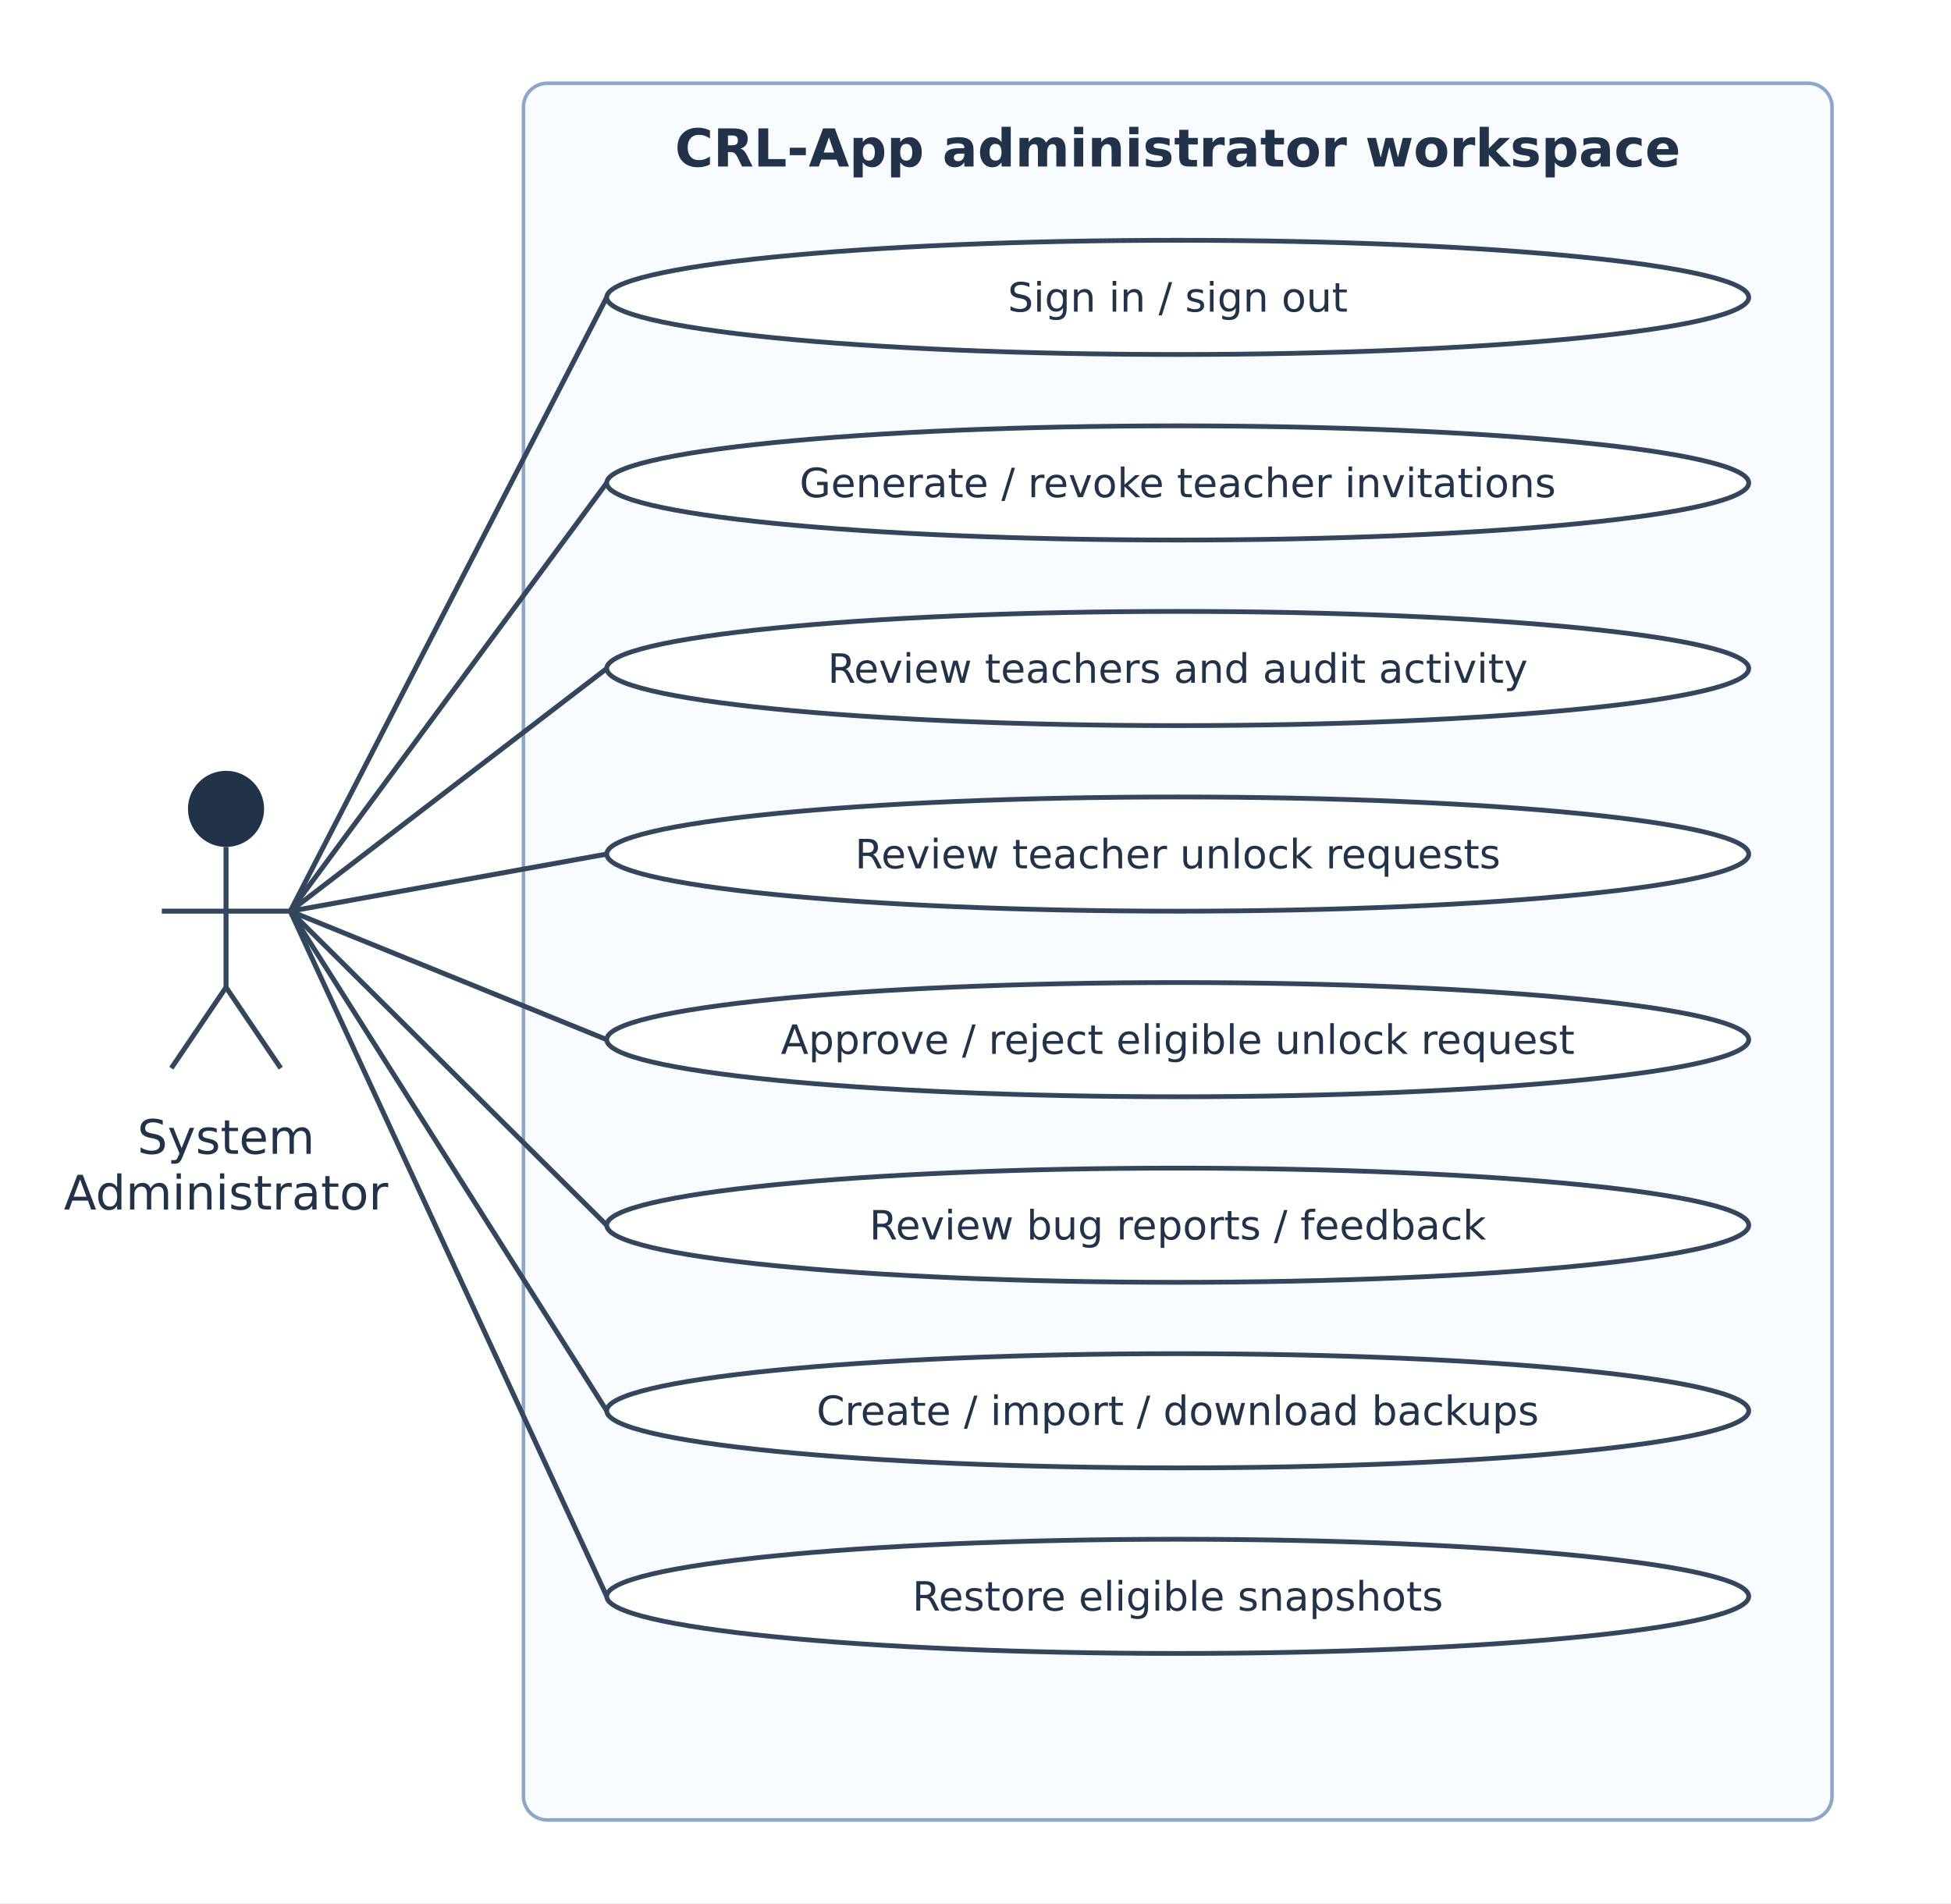
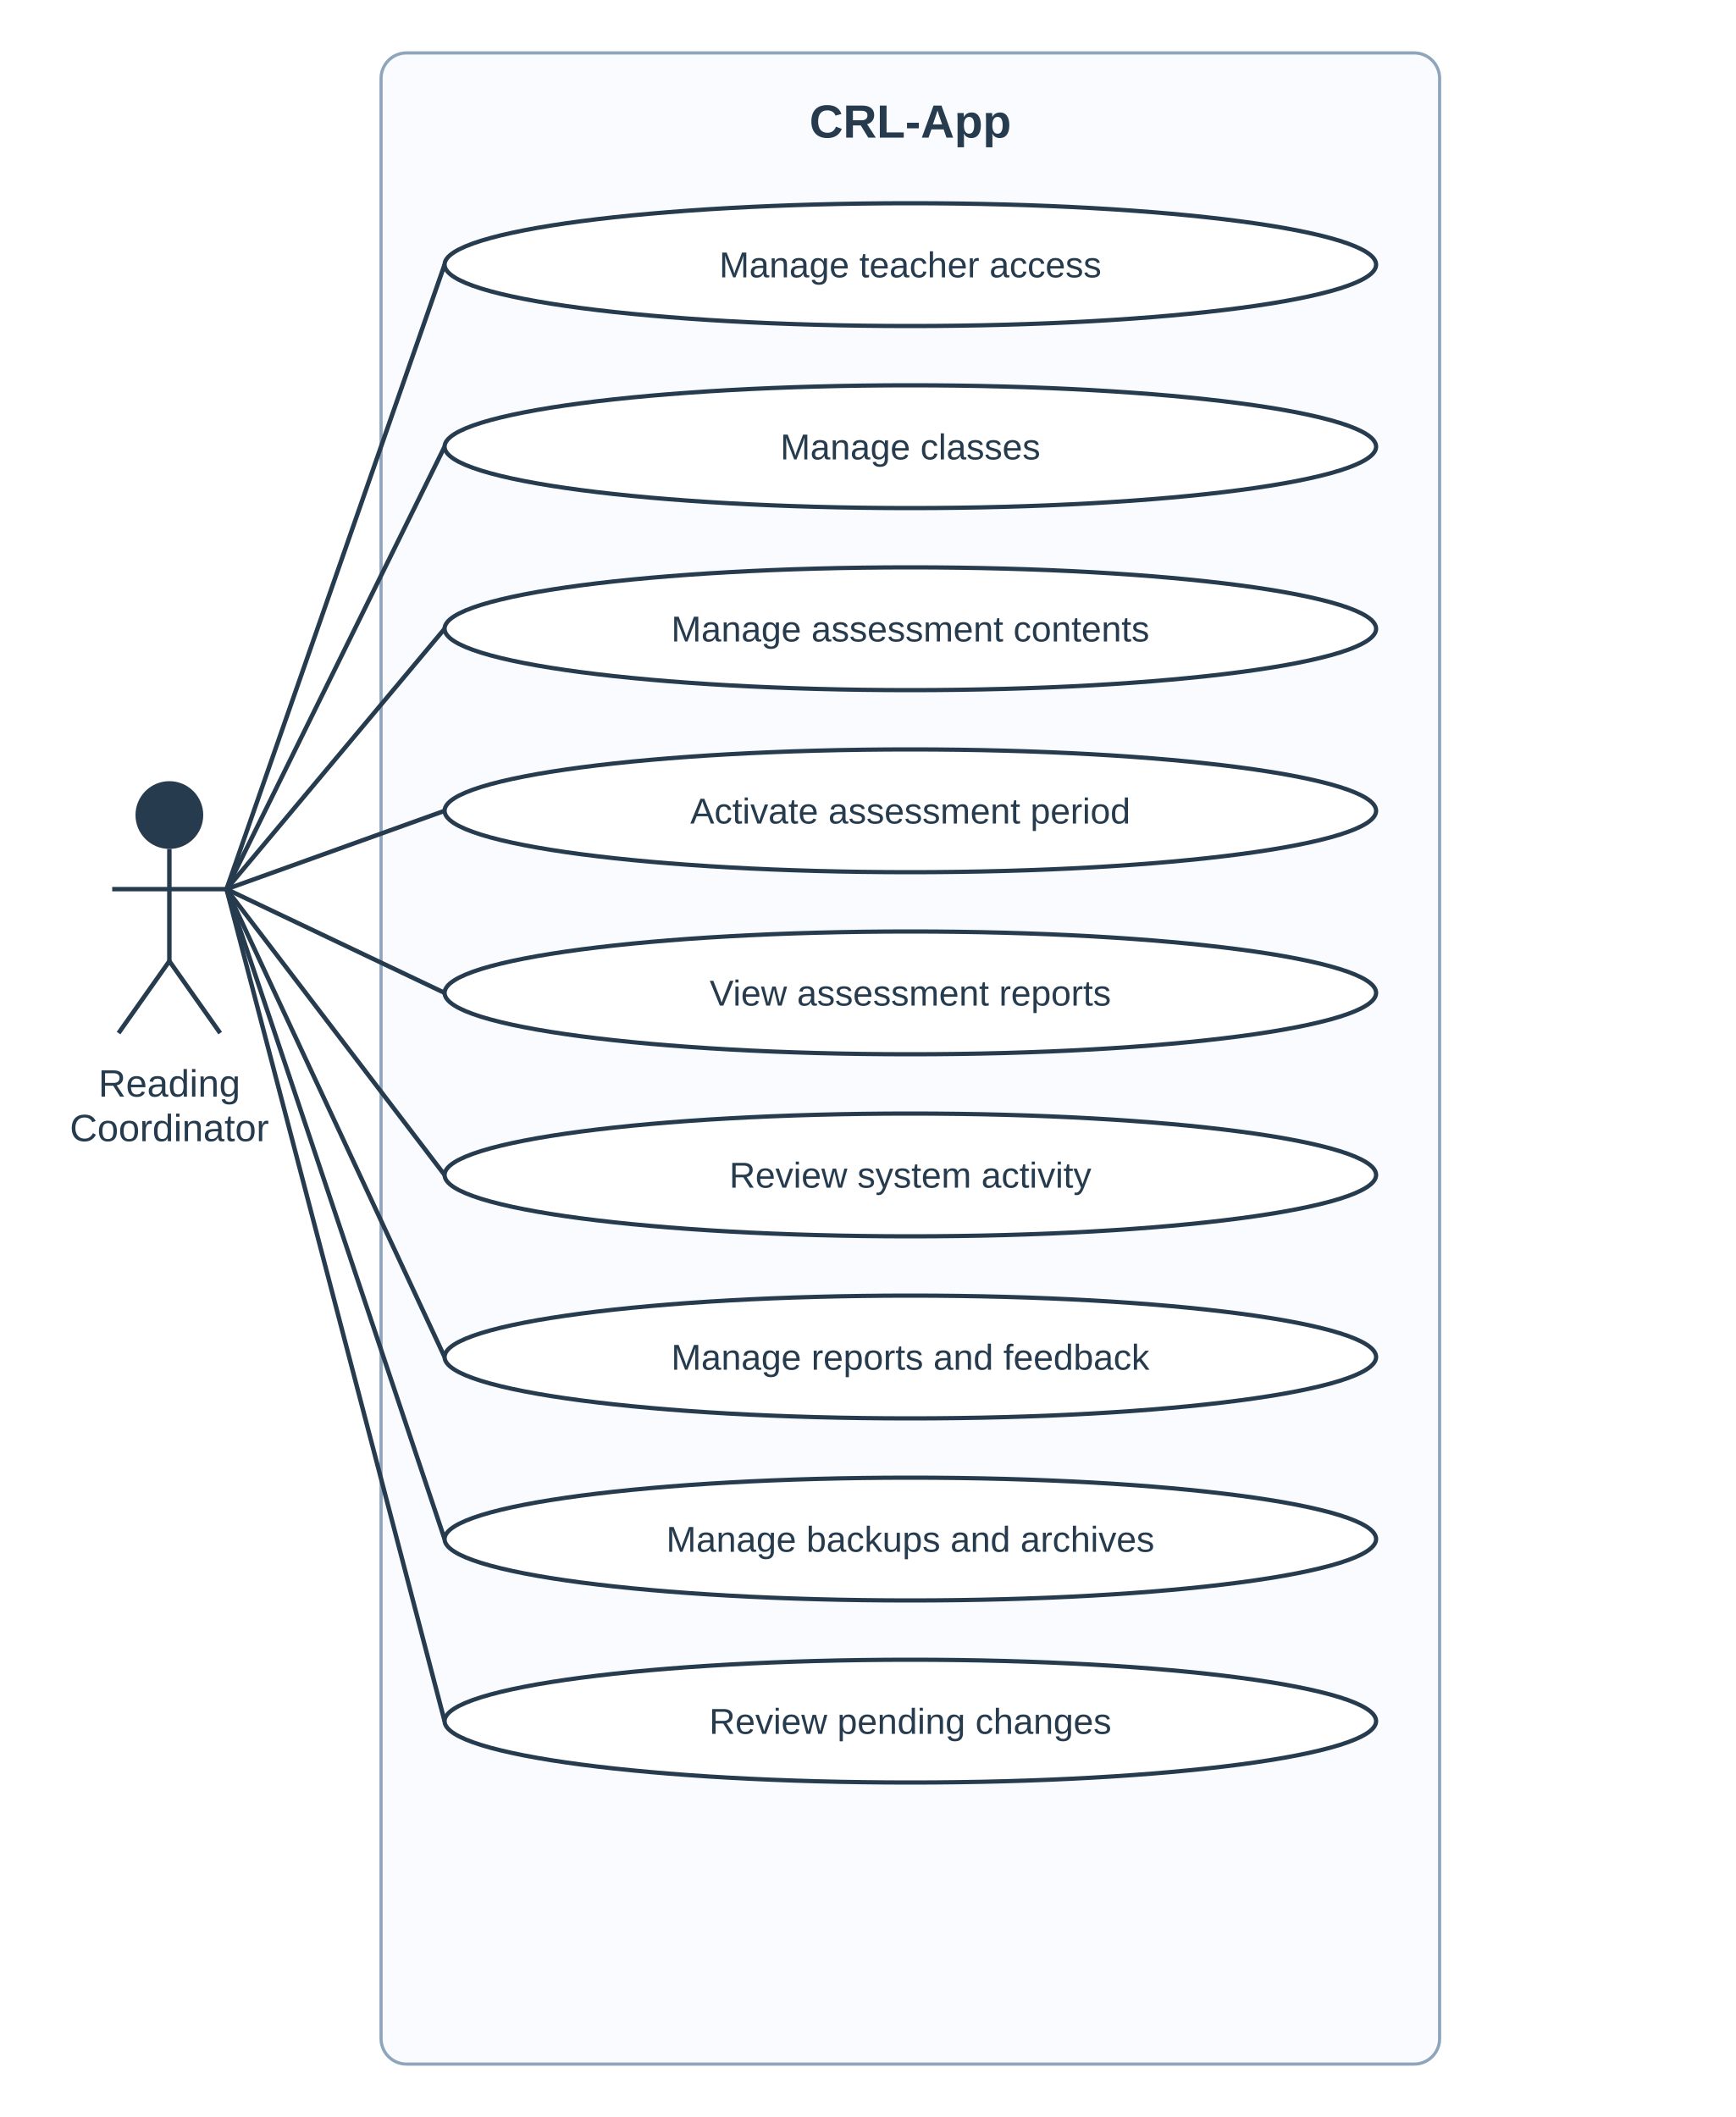
- <svg xmlns="http://www.w3.org/2000/svg" width="820" height="800" viewBox="0 0 820 800">
+ <svg xmlns="http://www.w3.org/2000/svg" width="820" height="1000" viewBox="0 0 820 1000">
  <rect width="100%" height="100%" fill="white" />
  <defs>
    <marker id="arrow" viewBox="0 0 12 12" refX="11" refY="6" markerWidth="9" markerHeight="9" orient="auto-start-reverse">
-       <path d="M1,1 L11,6 L1,11" fill="none" stroke="#34465c" stroke-width="1.8" />
+       <path d="M1,1 L11,6 L1,11" fill="none" stroke="#263b4d" stroke-width="1.8" />
    </marker>
  </defs>
-   <rect x="220" y="35" width="550" height="730" rx="10" fill="#f8fbff" stroke="#8ea7c6" stroke-width="1.5" />
-   <polyline points="95,356 95,415" fill="none" stroke="#34465c" stroke-width="2.1" stroke-linejoin="round" />
-   <polyline points="68,383 122,383" fill="none" stroke="#34465c" stroke-width="2.1" stroke-linejoin="round" />
-   <polyline points="95,415 72,449" fill="none" stroke="#34465c" stroke-width="2.1" stroke-linejoin="round" />
-   <polyline points="95,415 118,449" fill="none" stroke="#34465c" stroke-width="2.1" stroke-linejoin="round" />
-   <polyline points="122,383 255,125" fill="none" stroke="#34465c" stroke-width="2.1" stroke-linejoin="round" />
-   <polyline points="122,383 255,203" fill="none" stroke="#34465c" stroke-width="2.1" stroke-linejoin="round" />
-   <polyline points="122,383 255,281" fill="none" stroke="#34465c" stroke-width="2.1" stroke-linejoin="round" />
-   <polyline points="122,383 255,359" fill="none" stroke="#34465c" stroke-width="2.1" stroke-linejoin="round" />
-   <polyline points="122,383 255,437" fill="none" stroke="#34465c" stroke-width="2.1" stroke-linejoin="round" />
-   <polyline points="122,383 255,515" fill="none" stroke="#34465c" stroke-width="2.1" stroke-linejoin="round" />
-   <polyline points="122,383 255,593" fill="none" stroke="#34465c" stroke-width="2.1" stroke-linejoin="round" />
-   <polyline points="122,383 255,671" fill="none" stroke="#34465c" stroke-width="2.1" stroke-linejoin="round" />
-   <text x="495" y="70.0" text-anchor="middle" font-family="DejaVu Sans,Arial,sans-serif" font-size="22" fill="#223249" font-weight="bold">CRL-App administrator workspace</text>
-   <ellipse cx="495" cy="125" rx="240.0" ry="24.0" fill="white" stroke="#34465c" stroke-width="2" />
-   <text x="495" y="131.0" text-anchor="middle" font-family="DejaVu Sans,Arial,sans-serif" font-size="17" fill="#223249">Sign in / sign out</text>
-   <ellipse cx="495" cy="203" rx="240.0" ry="24.0" fill="white" stroke="#34465c" stroke-width="2" />
-   <text x="495" y="209.0" text-anchor="middle" font-family="DejaVu Sans,Arial,sans-serif" font-size="17" fill="#223249">Generate / revoke teacher invitations</text>
-   <ellipse cx="495" cy="281" rx="240.0" ry="24.0" fill="white" stroke="#34465c" stroke-width="2" />
-   <text x="495" y="287.0" text-anchor="middle" font-family="DejaVu Sans,Arial,sans-serif" font-size="17" fill="#223249">Review teachers and audit activity</text>
-   <ellipse cx="495" cy="359" rx="240.0" ry="24.0" fill="white" stroke="#34465c" stroke-width="2" />
-   <text x="495" y="365.0" text-anchor="middle" font-family="DejaVu Sans,Arial,sans-serif" font-size="17" fill="#223249">Review teacher unlock requests</text>
-   <ellipse cx="495" cy="437" rx="240.0" ry="24.0" fill="white" stroke="#34465c" stroke-width="2" />
-   <text x="495" y="443.0" text-anchor="middle" font-family="DejaVu Sans,Arial,sans-serif" font-size="17" fill="#223249">Approve / reject eligible unlock request</text>
-   <ellipse cx="495" cy="515" rx="240.0" ry="24.0" fill="white" stroke="#34465c" stroke-width="2" />
-   <text x="495" y="521.0" text-anchor="middle" font-family="DejaVu Sans,Arial,sans-serif" font-size="17" fill="#223249">Review bug reports / feedback</text>
-   <ellipse cx="495" cy="593" rx="240.0" ry="24.0" fill="white" stroke="#34465c" stroke-width="2" />
-   <text x="495" y="599.0" text-anchor="middle" font-family="DejaVu Sans,Arial,sans-serif" font-size="17" fill="#223249">Create / import / download backups</text>
-   <ellipse cx="495" cy="671" rx="240.0" ry="24.0" fill="white" stroke="#34465c" stroke-width="2" />
-   <text x="495" y="677.0" text-anchor="middle" font-family="DejaVu Sans,Arial,sans-serif" font-size="17" fill="#223249">Restore eligible snapshots</text>
-   <circle cx="95" cy="340" r="15.0" fill="#223249" stroke="#223249" stroke-width="2" />
-   <text x="95" y="485.0" text-anchor="middle" font-family="DejaVu Sans,Arial,sans-serif" font-size="20" fill="#223249">System</text>
-   <text x="95" y="508.4" text-anchor="middle" font-family="DejaVu Sans,Arial,sans-serif" font-size="20" fill="#223249">Administrator</text>
+   <rect x="180" y="25" width="500" height="950" rx="12" fill="#f9fbff" stroke="#8fa5bb" stroke-width="1.5" />
+   <polyline points="80,401 80,454" fill="none" stroke="#263b4d" stroke-width="2.1" stroke-linejoin="round" />
+   <polyline points="53,420 107,420" fill="none" stroke="#263b4d" stroke-width="2.1" stroke-linejoin="round" />
+   <polyline points="80,454 56,488" fill="none" stroke="#263b4d" stroke-width="2.1" stroke-linejoin="round" />
+   <polyline points="80,454 104,488" fill="none" stroke="#263b4d" stroke-width="2.1" stroke-linejoin="round" />
+   <polyline points="107,420 210,125" fill="none" stroke="#263b4d" stroke-width="2.1" stroke-linejoin="round" />
+   <polyline points="107,420 210,211" fill="none" stroke="#263b4d" stroke-width="2.1" stroke-linejoin="round" />
+   <polyline points="107,420 210,297" fill="none" stroke="#263b4d" stroke-width="2.1" stroke-linejoin="round" />
+   <polyline points="107,420 210,383" fill="none" stroke="#263b4d" stroke-width="2.1" stroke-linejoin="round" />
+   <polyline points="107,420 210,469" fill="none" stroke="#263b4d" stroke-width="2.1" stroke-linejoin="round" />
+   <polyline points="107,420 210,555" fill="none" stroke="#263b4d" stroke-width="2.1" stroke-linejoin="round" />
+   <polyline points="107,420 210,641" fill="none" stroke="#263b4d" stroke-width="2.1" stroke-linejoin="round" />
+   <polyline points="107,420 210,727" fill="none" stroke="#263b4d" stroke-width="2.1" stroke-linejoin="round" />
+   <polyline points="107,420 210,813" fill="none" stroke="#263b4d" stroke-width="2.1" stroke-linejoin="round" />
+   <text x="430" y="65.0" text-anchor="middle" font-family="Arial,sans-serif" font-size="22" fill="#263b4d" font-weight="bold">CRL-App</text>
+   <ellipse cx="430" cy="125" rx="220.0" ry="29.0" fill="white" stroke="#263b4d" stroke-width="2" />
+   <text x="430" y="131.0" text-anchor="middle" font-family="Arial,sans-serif" font-size="17" fill="#263b4d">Manage teacher access</text>
+   <ellipse cx="430" cy="211" rx="220.0" ry="29.0" fill="white" stroke="#263b4d" stroke-width="2" />
+   <text x="430" y="217.0" text-anchor="middle" font-family="Arial,sans-serif" font-size="17" fill="#263b4d">Manage classes</text>
+   <ellipse cx="430" cy="297" rx="220.0" ry="29.0" fill="white" stroke="#263b4d" stroke-width="2" />
+   <text x="430" y="303.0" text-anchor="middle" font-family="Arial,sans-serif" font-size="17" fill="#263b4d">Manage assessment contents</text>
+   <ellipse cx="430" cy="383" rx="220.0" ry="29.0" fill="white" stroke="#263b4d" stroke-width="2" />
+   <text x="430" y="389.0" text-anchor="middle" font-family="Arial,sans-serif" font-size="17" fill="#263b4d">Activate assessment period</text>
+   <ellipse cx="430" cy="469" rx="220.0" ry="29.0" fill="white" stroke="#263b4d" stroke-width="2" />
+   <text x="430" y="475.0" text-anchor="middle" font-family="Arial,sans-serif" font-size="17" fill="#263b4d">View assessment reports</text>
+   <ellipse cx="430" cy="555" rx="220.0" ry="29.0" fill="white" stroke="#263b4d" stroke-width="2" />
+   <text x="430" y="561.0" text-anchor="middle" font-family="Arial,sans-serif" font-size="17" fill="#263b4d">Review system activity</text>
+   <ellipse cx="430" cy="641" rx="220.0" ry="29.0" fill="white" stroke="#263b4d" stroke-width="2" />
+   <text x="430" y="647.0" text-anchor="middle" font-family="Arial,sans-serif" font-size="17" fill="#263b4d">Manage reports and feedback</text>
+   <ellipse cx="430" cy="727" rx="220.0" ry="29.0" fill="white" stroke="#263b4d" stroke-width="2" />
+   <text x="430" y="733.0" text-anchor="middle" font-family="Arial,sans-serif" font-size="17" fill="#263b4d">Manage backups and archives</text>
+   <ellipse cx="430" cy="813" rx="220.0" ry="29.0" fill="white" stroke="#263b4d" stroke-width="2" />
+   <text x="430" y="819.0" text-anchor="middle" font-family="Arial,sans-serif" font-size="17" fill="#263b4d">Review pending changes</text>
+   <circle cx="80" cy="385" r="15.0" fill="#263b4d" stroke="#263b4d" stroke-width="2" />
+   <text x="80" y="518.0" text-anchor="middle" font-family="Arial,sans-serif" font-size="18" fill="#263b4d">Reading</text>
+   <text x="80" y="539.06" text-anchor="middle" font-family="Arial,sans-serif" font-size="18" fill="#263b4d">Coordinator</text>
</svg>
